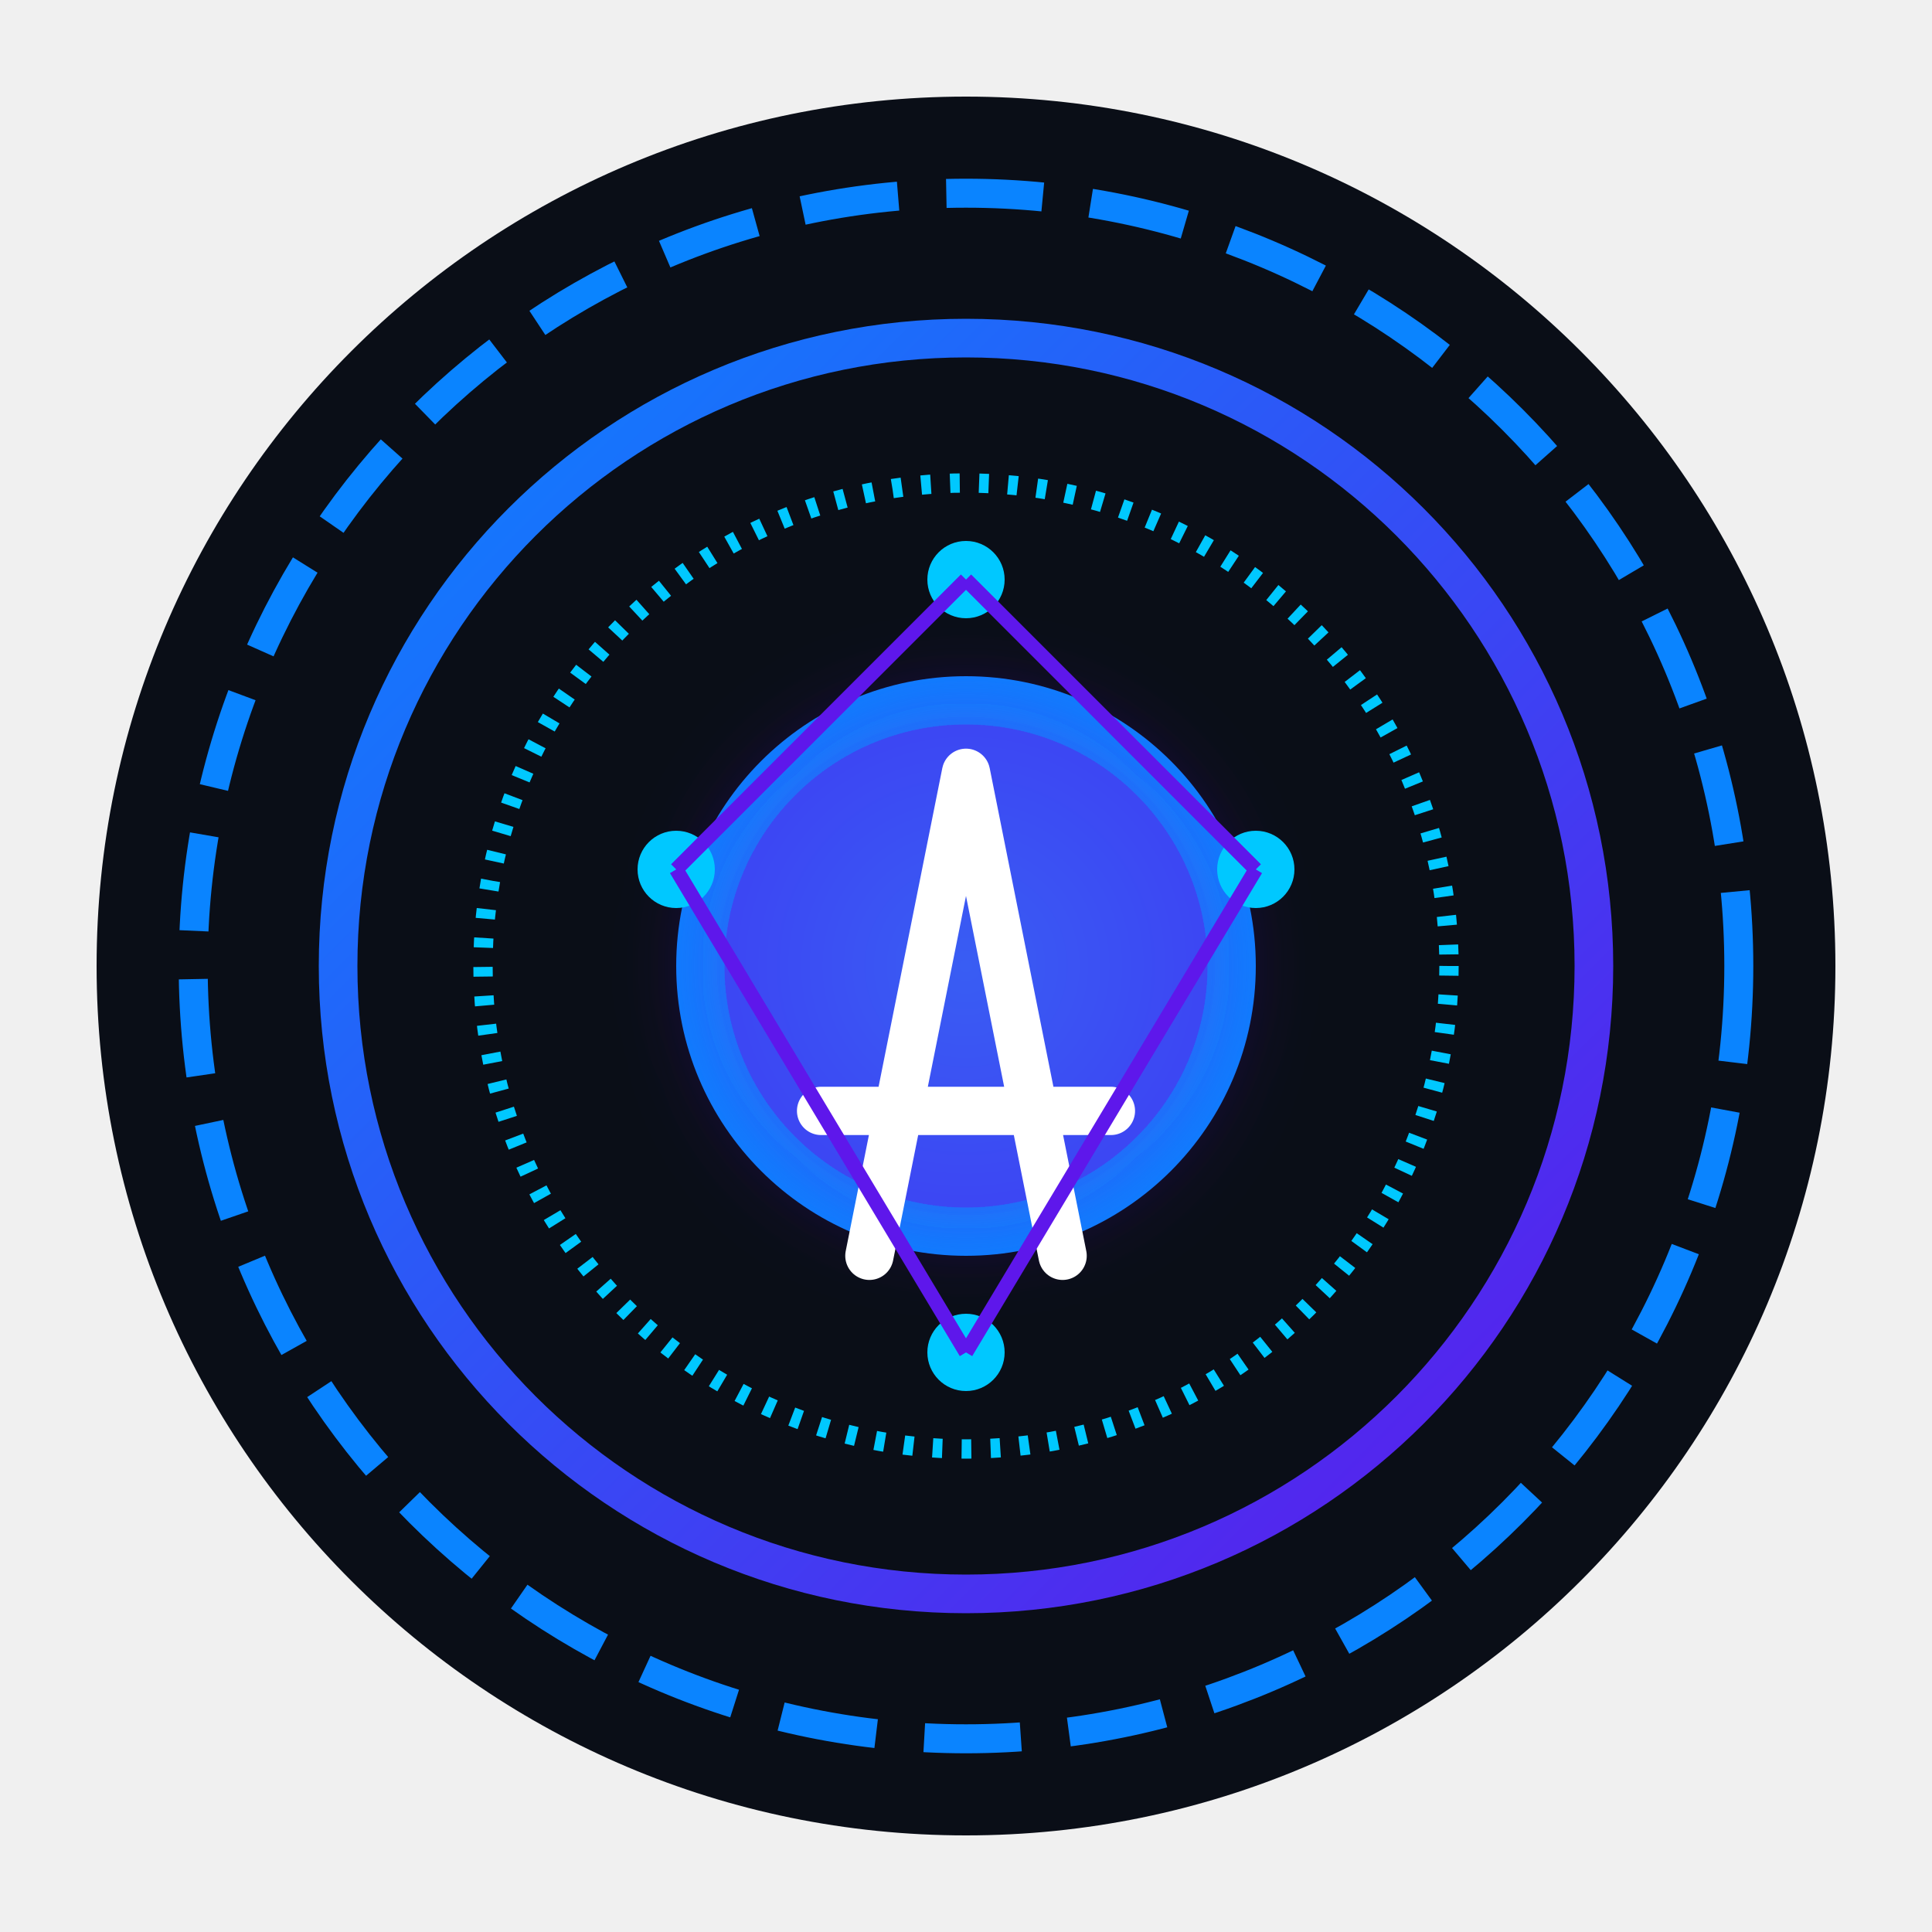
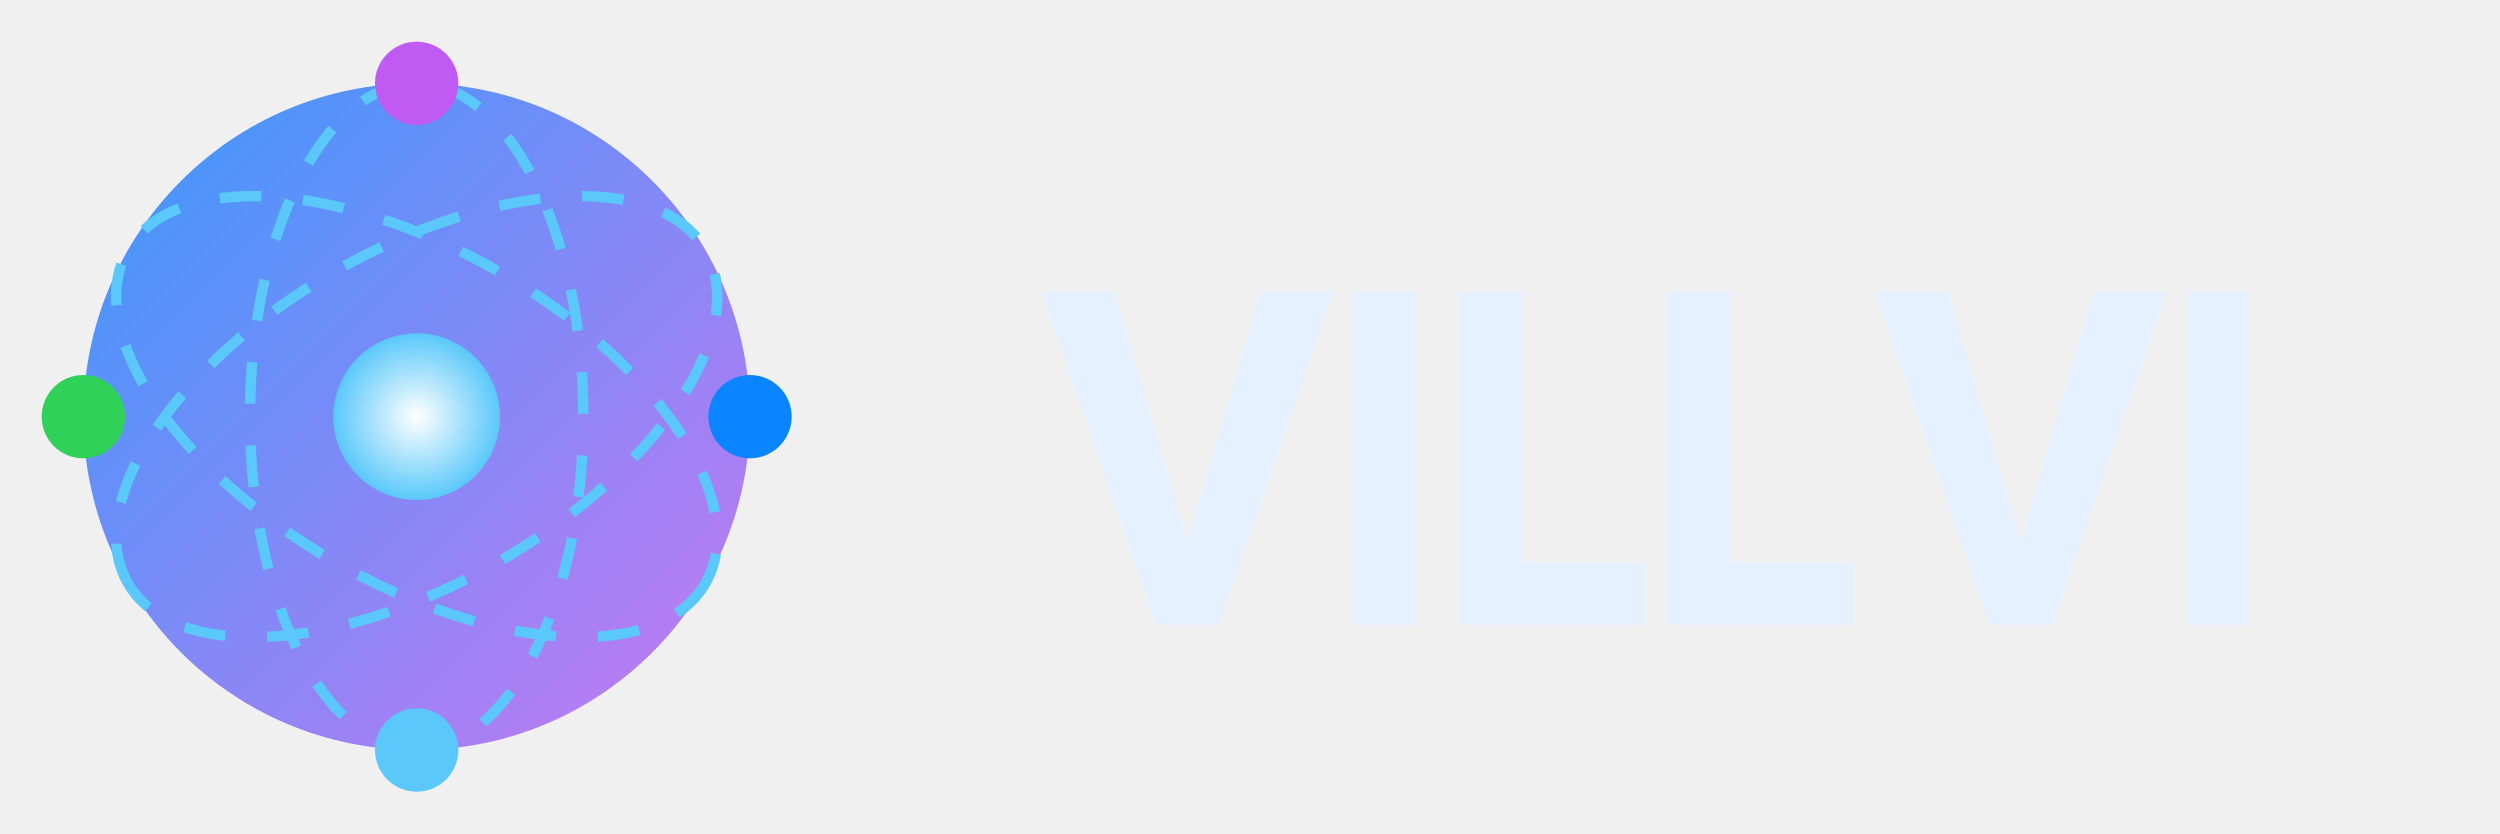
- <svg xmlns="http://www.w3.org/2000/svg" viewBox="0 0 200 200" width="200" height="200">
-   <circle cx="100" cy="100" r="90" fill="#0a0e17" />
-   <circle cx="100" cy="100" r="80" fill="none" stroke="#0a84ff" stroke-width="3" stroke-dasharray="10 5" />
-   <circle cx="100" cy="100" r="65" fill="none" stroke="url(#gradientStroke)" stroke-width="4" />
-   <circle cx="100" cy="100" r="50" fill="none" stroke="#00c8ff" stroke-width="2" stroke-dasharray="1 2" />
-   <circle cx="100" cy="100" r="30" fill="url(#coreGradient)" />
-   <circle cx="100" cy="100" r="25" fill="#5e17eb" opacity="0.6" filter="url(#glow)" />
-   <path d="M90 130 L100 80 L110 130 M85 115 L115 115" fill="none" stroke="#ffffff" stroke-width="5" stroke-linecap="round" stroke-linejoin="round" />
-   <circle cx="70" cy="90" r="4" fill="#00c8ff" />
-   <circle cx="130" cy="90" r="4" fill="#00c8ff" />
-   <circle cx="100" cy="60" r="4" fill="#00c8ff" />
-   <circle cx="100" cy="140" r="4" fill="#00c8ff" />
-   <line x1="70" y1="90" x2="100" y2="60" stroke="#5e17eb" stroke-width="1.5" />
-   <line x1="100" y1="60" x2="130" y2="90" stroke="#5e17eb" stroke-width="1.5" />
-   <line x1="130" y1="90" x2="100" y2="140" stroke="#5e17eb" stroke-width="1.5" />
-   <line x1="100" y1="140" x2="70" y2="90" stroke="#5e17eb" stroke-width="1.5" />
+ <svg xmlns="http://www.w3.org/2000/svg" width="120" height="40" viewBox="0 0 120 40" fill="none">
+   <circle cx="20" cy="20" r="16" fill="url(#gradient1)" opacity="0.8" />
+   <ellipse cx="20" cy="20" rx="16" ry="8" stroke="#5AC8FA" stroke-width="0.5" stroke-dasharray="2 2" transform="rotate(30 20 20)" />
+   <ellipse cx="20" cy="20" rx="16" ry="8" stroke="#5AC8FA" stroke-width="0.5" stroke-dasharray="2 2" transform="rotate(90 20 20)" />
+   <ellipse cx="20" cy="20" rx="16" ry="8" stroke="#5AC8FA" stroke-width="0.5" stroke-dasharray="2 2" transform="rotate(150 20 20)" />
+   <circle cx="20" cy="4" r="2" fill="#BF5AF2" />
+   <circle cx="36" cy="20" r="2" fill="#0A84FF" />
+   <circle cx="20" cy="36" r="2" fill="#5AC8FA" />
+   <circle cx="4" cy="20" r="2" fill="#30D158" />
+   <circle cx="20" cy="20" r="4" fill="url(#gradient2)" />
+   <path d="M50 14H53.5L57 26L60.5 14H64L58.5 30H55.5L50 14Z" fill="#E6F1FF" />
+   <path d="M65 14H68V30H65V14Z" fill="#E6F1FF" />
+   <path d="M70 14H73V27H79V30H70V14Z" fill="#E6F1FF" />
+   <path d="M80 14H83V27H89V30H80V14Z" fill="#E6F1FF" />
+   <path d="M90 14H93.5L97 26L100.5 14H104L98.5 30H95.5L90 14Z" fill="#E6F1FF" />
+   <path d="M105 14H108V30H105V14Z" fill="#E6F1FF" />
  <defs>
-     <linearGradient id="gradientStroke" x1="0%" y1="0%" x2="100%" y2="100%">
-       <stop offset="0%" stop-color="#0a84ff" />
-       <stop offset="100%" stop-color="#5e17eb" />
+     <linearGradient id="gradient1" x1="4" y1="4" x2="36" y2="36" gradientUnits="userSpaceOnUse">
+       <stop offset="0" stop-color="#0A84FF" />
+       <stop offset="1" stop-color="#BF5AF2" />
    </linearGradient>
-     <radialGradient id="coreGradient" cx="50%" cy="50%" r="50%" fx="50%" fy="50%">
-       <stop offset="0%" stop-color="#00c8ff" />
-       <stop offset="100%" stop-color="#0a84ff" />
+     <radialGradient id="gradient2" cx="0" cy="0" r="1" gradientUnits="userSpaceOnUse" gradientTransform="translate(20 20) rotate(90) scale(4)">
+       <stop offset="0" stop-color="#FFFFFF" />
+       <stop offset="1" stop-color="#5AC8FA" />
    </radialGradient>
-     <filter id="glow" x="-50%" y="-50%" width="200%" height="200%">
-       <feGaussianBlur stdDeviation="5" result="blur" />
-       <feComposite in="SourceGraphic" in2="blur" operator="over" />
-     </filter>
  </defs>
+   <style>
+     @keyframes pulse {
+       0% { opacity: 0.8; }
+       50% { opacity: 1; }
+       100% { opacity: 0.8; }
+     }
+     circle:nth-child(1) {
+       animation: pulse 3s infinite;
+     }
+     ellipse {
+       animation: rotate 10s linear infinite;
+     }
+     @keyframes rotate {
+       from { transform-origin: 20px 20px; transform: rotate(0deg); }
+       to { transform-origin: 20px 20px; transform: rotate(360deg); }
+     }
+     circle:nth-child(3), circle:nth-child(4), circle:nth-child(5), circle:nth-child(6) {
+       animation: blink 5s infinite alternate;
+     }
+     @keyframes blink {
+       0% { opacity: 0.5; }
+       100% { opacity: 1; }
+     }
+   </style>
</svg>
